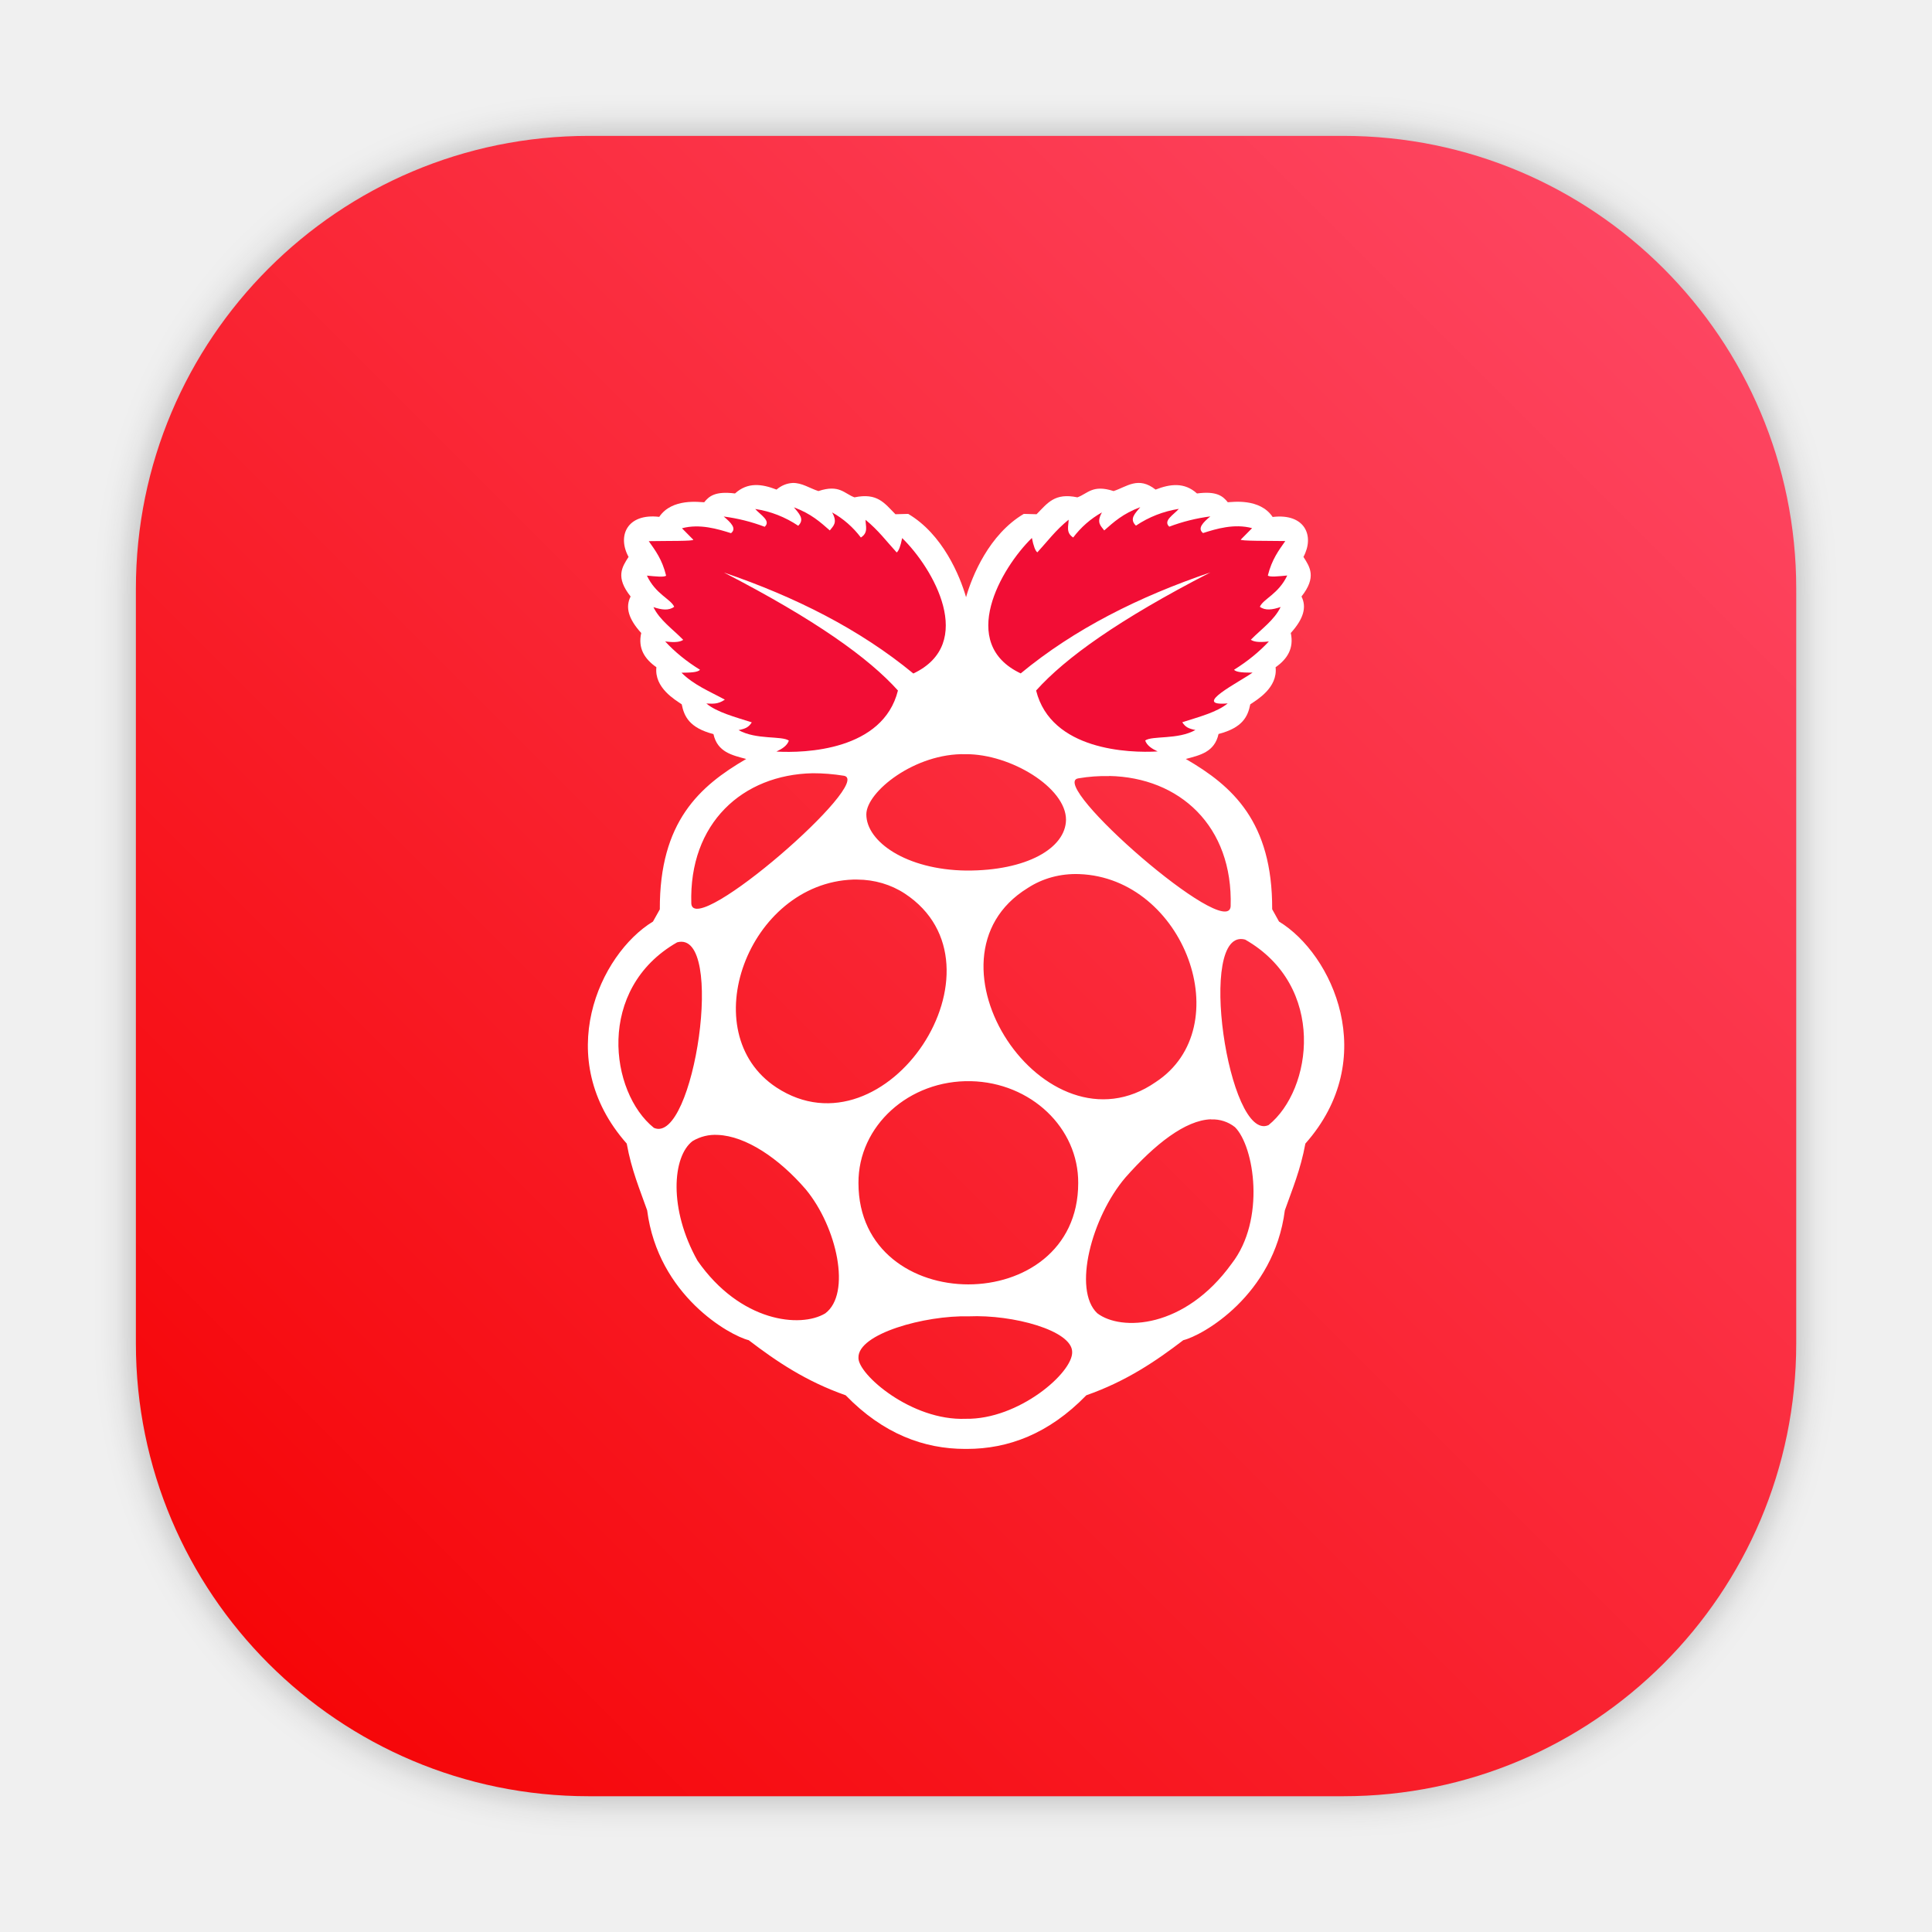
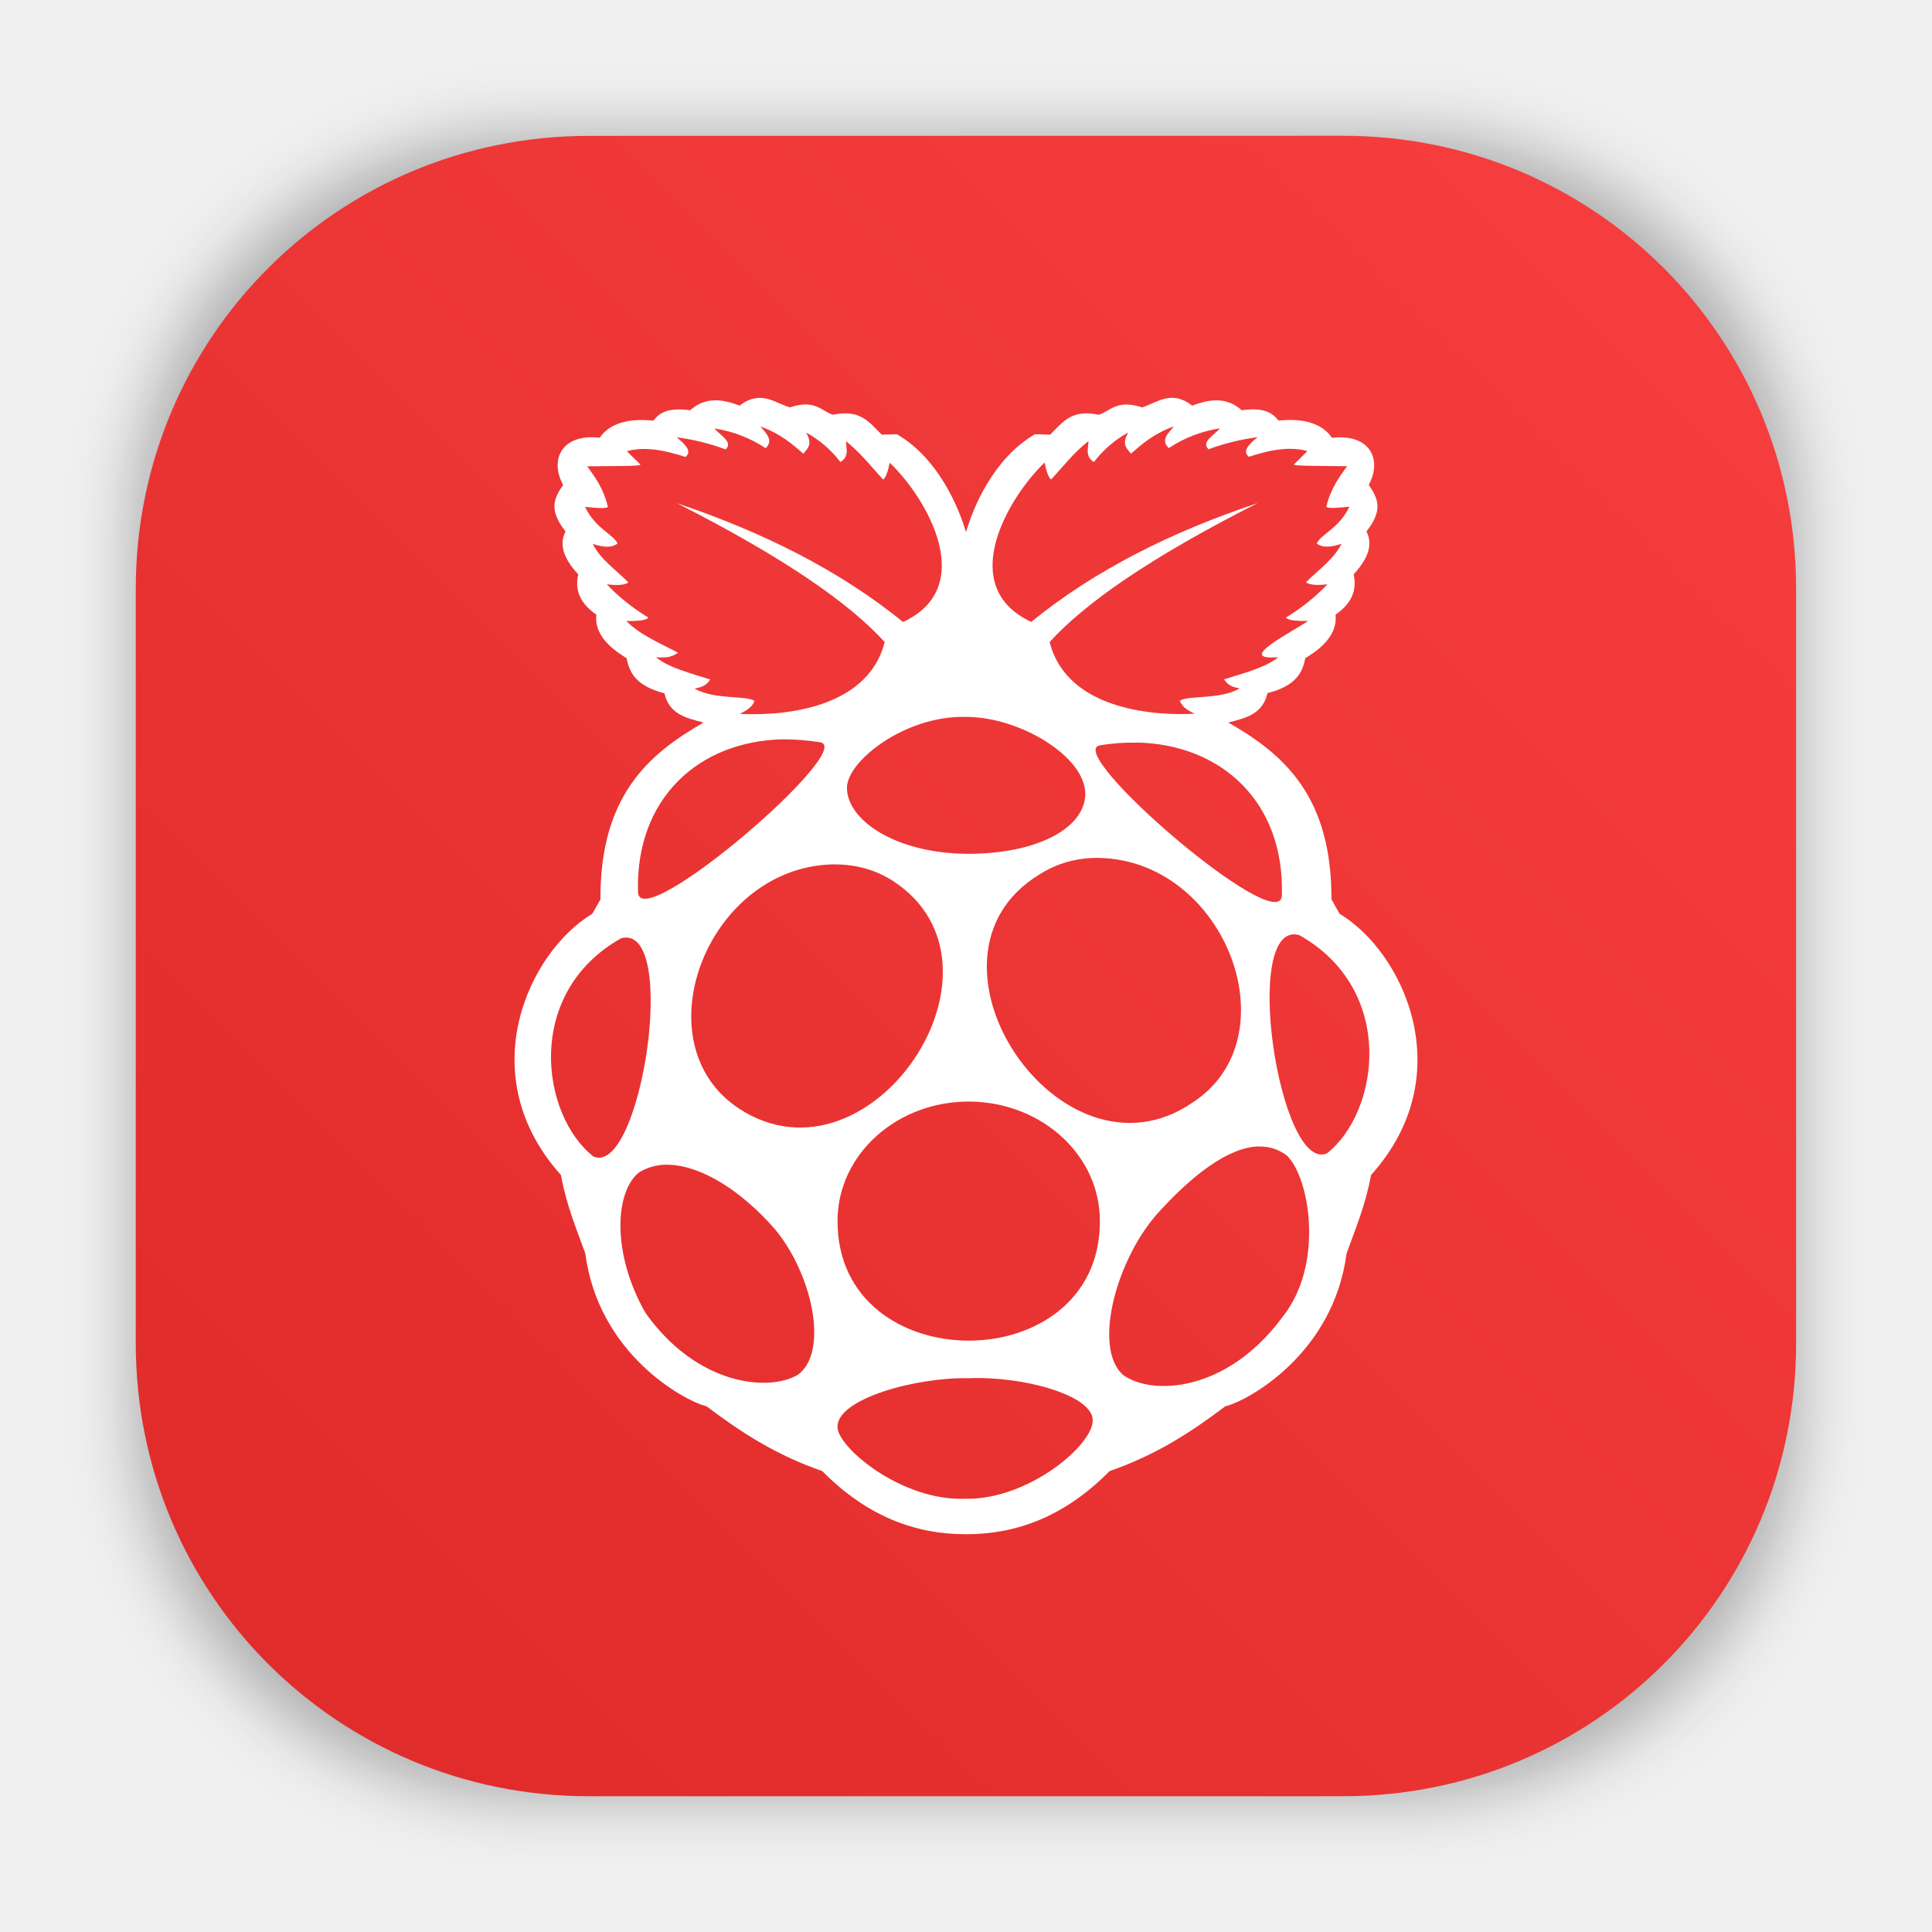
<svg xmlns="http://www.w3.org/2000/svg" xmlns:xlink="http://www.w3.org/1999/xlink" width="64" height="64" viewBox="0 0 16.933 16.933" version="1.1" id="svg3">
  <defs id="defs3">
    <filter style="color-interpolation-filters:sRGB" id="filter1057" x="-0.027" width="1.054" y="-0.027" height="1.054">
      <feGaussianBlur stdDeviation="0.619" id="feGaussianBlur1059" />
    </filter>
    <linearGradient xlink:href="#linearGradient1051" id="linearGradient1053" x1="-127" y1="60" x2="-72" y2="5" gradientUnits="userSpaceOnUse" gradientTransform="matrix(0.2645781,0,0,0.2645781,34.79202,-0.1349342)" />
    <linearGradient id="linearGradient1051">
      <stop style="stop-color:#f50000;stop-opacity:1;" offset="0" id="stop1047" />
      <stop style="stop-color:#fe4b69;stop-opacity:1;" offset="1" id="stop1049" />
    </linearGradient>
+     <linearGradient id="linearGradient1123" x1="59.5" x2="4.5" y1="4.5" y2="59.5" gradientUnits="userSpaceOnUse" gradientTransform="scale(0.2645781)">
+       <stop stop-color="#f83f3f" offset="0" id="stop1" />
+       <stop stop-color="#df2a2a" offset="1" id="stop2" />
+     </linearGradient>
+     <filter id="filter2076" x="-0.048" y="-0.048" width="1.096" height="1.096" color-interpolation-filters="sRGB">
+       <feGaussianBlur stdDeviation="1.1" id="feGaussianBlur2" />
+     </filter>
  </defs>
-   <rect ry="15" y="4.5" x="4.5" height="55" width="55" id="rect1055" style="opacity:0.3;fill:#141414;fill-opacity:1;stroke-width:2.744;stroke-linecap:round;filter:url(#filter1057)" transform="scale(0.2645781)" />
-   <rect style="fill:url(#linearGradient1053);fill-opacity:1;stroke-width:0.726;stroke-linecap:round" id="rect1045" width="14.552" height="14.552" x="1.191" y="1.191" ry="3.969" />
-   <g stroke-width="0.103" id="g3" style="display:inline">
+   <rect x="4.5" y="4.5" width="55" height="55" rx="13.002" ry="13.002" filter="url(#filter2076)" opacity="0.3" id="rect2" transform="scale(0.2645781)" />
+   <path d="m 5.159,1.191 c -2.199,0 -3.969,1.77 -3.969,3.969 v 6.614 c 0,2.199 1.77,3.969 3.969,3.969 h 6.614 c 2.199,0 3.969,-1.77 3.969,-3.969 V 5.159 c 0,-2.199 -1.77,-3.969 -3.969,-3.969 z" fill="url(#linearGradient1123)" stroke-linecap="round" stroke-width="0.132" style="fill:url(#linearGradient1123);paint-order:stroke fill markers" id="path2-1" />
+   <g stroke-width="0.103" id="g3" style="display:inline" transform="matrix(1.193746,0,0,1.176402,-1.640917,-1.492658)">
    <path fill="#282828" d="M 6.946,4.233 C 6.894,4.236 6.845,4.257 6.806,4.291 6.677,4.241 6.553,4.224 6.442,4.325 6.27,4.303 6.215,4.348 6.172,4.402 6.135,4.402 5.89,4.363 5.778,4.53 5.497,4.497 5.408,4.696 5.509,4.881 5.452,4.97 5.392,5.058 5.527,5.228 5.479,5.322 5.508,5.425 5.62,5.548 5.59,5.682 5.649,5.775 5.753,5.848 5.733,6.029 5.92,6.135 5.975,6.173 5.996,6.278 6.041,6.379 6.253,6.434 6.288,6.592 6.416,6.619 6.54,6.652 6.131,6.89 5.78,7.202 5.783,7.97 l -0.06,0.107 c -0.468,0.285 -0.89,1.2 -0.23,1.946 0.042,0.233 0.114,0.4 0.179,0.585 0.096,0.747 0.724,1.097 0.89,1.138 0.242,0.185 0.5,0.36 0.85,0.483 0.33,0.34 0.688,0.47 1.047,0.47 h 0.015 c 0.36,0 0.717,-0.13 1.047,-0.47 0.35,-0.123 0.608,-0.298 0.85,-0.483 0.166,-0.04 0.794,-0.391 0.89,-1.138 0.065,-0.185 0.137,-0.352 0.18,-0.585 0.66,-0.745 0.238,-1.661 -0.231,-1.946 L 11.15,7.969 C 11.153,7.202 10.802,6.889 10.393,6.652 10.517,6.619 10.645,6.592 10.68,6.433 10.892,6.378 10.937,6.279 10.958,6.173 11.014,6.135 11.2,6.029 11.18,5.848 c 0.104,-0.073 0.162,-0.167 0.133,-0.3 0.112,-0.124 0.141,-0.226 0.094,-0.32 0.134,-0.17 0.074,-0.258 0.017,-0.347 0.1,-0.185 0.012,-0.384 -0.27,-0.35 C 11.042,4.363 10.798,4.401 10.761,4.402 10.718,4.348 10.663,4.302 10.491,4.325 10.381,4.225 10.256,4.241 10.128,4.291 9.976,4.171 9.875,4.267 9.76,4.304 9.576,4.244 9.534,4.326 9.443,4.359 9.243,4.317 9.182,4.409 9.085,4.507 L 8.973,4.504 C 8.67,4.683 8.52,5.047 8.467,5.234 8.413,5.047 8.263,4.683 7.96,4.504 L 7.848,4.507 C 7.751,4.409 7.69,4.317 7.489,4.359 7.399,4.326 7.357,4.243 7.173,4.304 7.097,4.28 7.028,4.23 6.946,4.233 Z M 8.463,6.61 C 8.857,6.607 9.344,6.904 9.343,7.185 9.34,7.433 9,7.633 8.467,7.63 7.944,7.623 7.592,7.377 7.593,7.137 7.594,6.939 8.02,6.599 8.463,6.61 Z m -1.34,0.167 c 0.089,0 0.18,0.007 0.273,0.022 C 7.669,6.845 6.083,8.229 6.059,7.92 6.037,7.215 6.508,6.789 7.124,6.777 Z m 2.598,0.024 c 0.616,0.012 1.087,0.438 1.065,1.143 C 10.762,8.254 9.176,6.868 9.45,6.822 9.543,6.806 9.633,6.8 9.721,6.802 Z m -0.262,0.86 c 0.922,0.033 1.403,1.343 0.67,1.823 C 9.161,10.156 8.003,8.403 9.006,7.784 9.137,7.698 9.294,7.655 9.459,7.661 Z M 7.514,7.709 C 7.665,7.71 7.808,7.752 7.929,7.831 8.892,8.463 7.768,10.163 6.805,9.531 6.074,9.05 6.556,7.742 7.477,7.709 c 0.012,-2.713e-4 0.025,-2.713e-4 0.037,0 z m 3.399,0.526 c 0.715,0.408 0.59,1.316 0.205,1.626 -0.35,0.156 -0.636,-1.742 -0.205,-1.626 z M 5.935,8.259 C 6.365,8.143 6.081,10.04 5.731,9.885 5.345,9.575 5.221,8.667 5.935,8.259 Z M 8.51,9.476 c 0.525,0.012 0.943,0.409 0.94,0.893 0,1.184 -1.926,1.184 -1.926,0 C 7.521,9.868 7.967,9.464 8.51,9.476 Z m 2.105,0.335 c 0.076,-0.003 0.15,0.021 0.209,0.068 0.17,0.17 0.27,0.812 -0.029,1.196 -0.412,0.572 -0.97,0.594 -1.178,0.435 C 9.4,11.305 9.567,10.668 9.864,10.32 10.12,10.03 10.389,9.817 10.614,9.81 Z M 6.292,9.947 c 0.243,0.01 0.533,0.202 0.77,0.477 0.275,0.332 0.401,0.915 0.171,1.087 C 7.016,11.642 6.488,11.588 6.113,11.049 5.859,10.596 5.893,10.136 6.07,10.001 6.137,9.961 6.214,9.942 6.292,9.947 Z m 2.199,1.59 c 0.387,-0.017 0.905,0.124 0.906,0.312 0.007,0.182 -0.47,0.594 -0.932,0.586 C 7.987,12.455 7.518,12.043 7.524,11.9 7.517,11.69 8.106,11.527 8.491,11.537 Z" id="path2" style="display:inline;fill:#ffffff;fill-opacity:1" />
-     <path fill="#75a928" d="M 6.957,4.445 C 6.999,4.497 7.057,4.549 6.996,4.608 6.883,4.532 6.754,4.481 6.619,4.461 6.665,4.513 6.76,4.565 6.702,4.617 6.586,4.573 6.466,4.543 6.343,4.527 6.406,4.58 6.459,4.632 6.407,4.673 6.292,4.637 6.133,4.588 5.977,4.63 l 0.099,0.1 C 6.086,4.744 5.846,4.74 5.686,4.743 5.744,4.825 5.804,4.904 5.838,5.045 5.823,5.061 5.744,5.052 5.67,5.045 5.746,5.208 5.878,5.249 5.909,5.318 5.862,5.354 5.798,5.345 5.727,5.321 5.782,5.436 5.897,5.514 5.988,5.608 5.965,5.624 5.925,5.634 5.83,5.622 5.914,5.713 6.015,5.796 6.135,5.87 6.115,5.895 6.041,5.895 5.973,5.896 6.082,6.005 6.223,6.061 6.353,6.132 6.288,6.177 6.241,6.166 6.191,6.166 6.284,6.243 6.442,6.284 6.589,6.331 6.561,6.375 6.533,6.387 6.473,6.399 6.629,6.486 6.851,6.447 6.914,6.491 6.899,6.535 6.856,6.563 6.805,6.587 7.055,6.602 7.739,6.578 7.87,6.052 7.614,5.767 7.147,5.432 6.345,5.018 6.969,5.231 7.533,5.514 8.005,5.903 8.56,5.64 8.178,4.979 7.907,4.716 7.893,4.786 7.877,4.829 7.859,4.842 7.771,4.746 7.699,4.648 7.586,4.556 7.586,4.61 7.613,4.668 7.545,4.711 7.477,4.621 7.392,4.546 7.293,4.491 7.345,4.583 7.301,4.611 7.273,4.649 7.19,4.577 7.111,4.503 6.957,4.446 Z m 3.037,0 C 9.841,4.502 9.761,4.576 9.678,4.649 9.65,4.61 9.606,4.583 9.658,4.491 9.559,4.546 9.474,4.621 9.406,4.711 9.339,4.668 9.366,4.609 9.366,4.555 9.252,4.647 9.18,4.745 9.092,4.841 9.074,4.829 9.058,4.785 9.044,4.715 8.774,4.978 8.391,5.64 8.946,5.902 9.418,5.512 9.983,5.229 10.608,5.017 9.804,5.431 9.338,5.766 9.081,6.052 9.212,6.577 9.896,6.601 10.146,6.586 10.095,6.562 10.052,6.534 10.037,6.49 10.1,6.446 10.323,6.485 10.477,6.398 10.418,6.386 10.39,6.374 10.362,6.33 10.509,6.283 10.667,6.242 10.76,6.165 c -0.33,0.028 0.111,-0.192 0.218,-0.27 -0.068,0 -0.141,0 -0.162,-0.025 0.12,-0.075 0.221,-0.158 0.305,-0.248 -0.095,0.011 -0.135,0.001 -0.158,-0.015 0.091,-0.093 0.206,-0.172 0.261,-0.287 -0.07,0.024 -0.135,0.034 -0.182,-0.002 0.031,-0.07 0.163,-0.111 0.24,-0.274 -0.075,0.007 -0.154,0.016 -0.17,0 0.035,-0.14 0.095,-0.22 0.153,-0.302 -0.16,-0.002 -0.4,0 -0.39,-0.013 l 0.099,-0.1 c -0.156,-0.042 -0.315,0.006 -0.43,0.043 -0.052,-0.041 0,-0.093 0.064,-0.146 -0.123,0.016 -0.244,0.046 -0.36,0.09 C 10.191,4.564 10.286,4.512 10.332,4.46 10.197,4.481 10.069,4.531 9.956,4.607 9.893,4.547 9.952,4.497 9.994,4.445 Z" id="path3" style="display:inline;opacity:1;mix-blend-mode:normal;fill:#f20d35;fill-opacity:1;fill-rule:nonzero" />
+     <path fill="#75a928" d="M 6.957,4.445 C 6.999,4.497 7.057,4.549 6.996,4.608 6.883,4.532 6.754,4.481 6.619,4.461 6.665,4.513 6.76,4.565 6.702,4.617 6.586,4.573 6.466,4.543 6.343,4.527 6.406,4.58 6.459,4.632 6.407,4.673 6.292,4.637 6.133,4.588 5.977,4.63 l 0.099,0.1 C 6.086,4.744 5.846,4.74 5.686,4.743 5.744,4.825 5.804,4.904 5.838,5.045 5.823,5.061 5.744,5.052 5.67,5.045 5.746,5.208 5.878,5.249 5.909,5.318 5.862,5.354 5.798,5.345 5.727,5.321 5.782,5.436 5.897,5.514 5.988,5.608 5.965,5.624 5.925,5.634 5.83,5.622 5.914,5.713 6.015,5.796 6.135,5.87 6.115,5.895 6.041,5.895 5.973,5.896 6.082,6.005 6.223,6.061 6.353,6.132 6.288,6.177 6.241,6.166 6.191,6.166 6.284,6.243 6.442,6.284 6.589,6.331 6.561,6.375 6.533,6.387 6.473,6.399 6.629,6.486 6.851,6.447 6.914,6.491 6.899,6.535 6.856,6.563 6.805,6.587 7.055,6.602 7.739,6.578 7.87,6.052 7.614,5.767 7.147,5.432 6.345,5.018 6.969,5.231 7.533,5.514 8.005,5.903 8.56,5.64 8.178,4.979 7.907,4.716 7.893,4.786 7.877,4.829 7.859,4.842 7.771,4.746 7.699,4.648 7.586,4.556 7.586,4.61 7.613,4.668 7.545,4.711 7.477,4.621 7.392,4.546 7.293,4.491 7.345,4.583 7.301,4.611 7.273,4.649 7.19,4.577 7.111,4.503 6.957,4.446 Z m 3.037,0 C 9.841,4.502 9.761,4.576 9.678,4.649 9.65,4.61 9.606,4.583 9.658,4.491 9.559,4.546 9.474,4.621 9.406,4.711 9.339,4.668 9.366,4.609 9.366,4.555 9.252,4.647 9.18,4.745 9.092,4.841 9.074,4.829 9.058,4.785 9.044,4.715 8.774,4.978 8.391,5.64 8.946,5.902 9.418,5.512 9.983,5.229 10.608,5.017 9.804,5.431 9.338,5.766 9.081,6.052 9.212,6.577 9.896,6.601 10.146,6.586 10.095,6.562 10.052,6.534 10.037,6.49 10.1,6.446 10.323,6.485 10.477,6.398 10.418,6.386 10.39,6.374 10.362,6.33 10.509,6.283 10.667,6.242 10.76,6.165 c -0.33,0.028 0.111,-0.192 0.218,-0.27 -0.068,0 -0.141,0 -0.162,-0.025 0.12,-0.075 0.221,-0.158 0.305,-0.248 -0.095,0.011 -0.135,0.001 -0.158,-0.015 0.091,-0.093 0.206,-0.172 0.261,-0.287 -0.07,0.024 -0.135,0.034 -0.182,-0.002 0.031,-0.07 0.163,-0.111 0.24,-0.274 -0.075,0.007 -0.154,0.016 -0.17,0 0.035,-0.14 0.095,-0.22 0.153,-0.302 -0.16,-0.002 -0.4,0 -0.39,-0.013 l 0.099,-0.1 c -0.156,-0.042 -0.315,0.006 -0.43,0.043 -0.052,-0.041 0,-0.093 0.064,-0.146 -0.123,0.016 -0.244,0.046 -0.36,0.09 C 10.191,4.564 10.286,4.512 10.332,4.46 10.197,4.481 10.069,4.531 9.956,4.607 9.893,4.547 9.952,4.497 9.994,4.445 Z" id="path3" style="display:inline;opacity:1;mix-blend-mode:normal;fill:#ef3737;fill-opacity:1;fill-rule:nonzero" />
  </g>
</svg>
